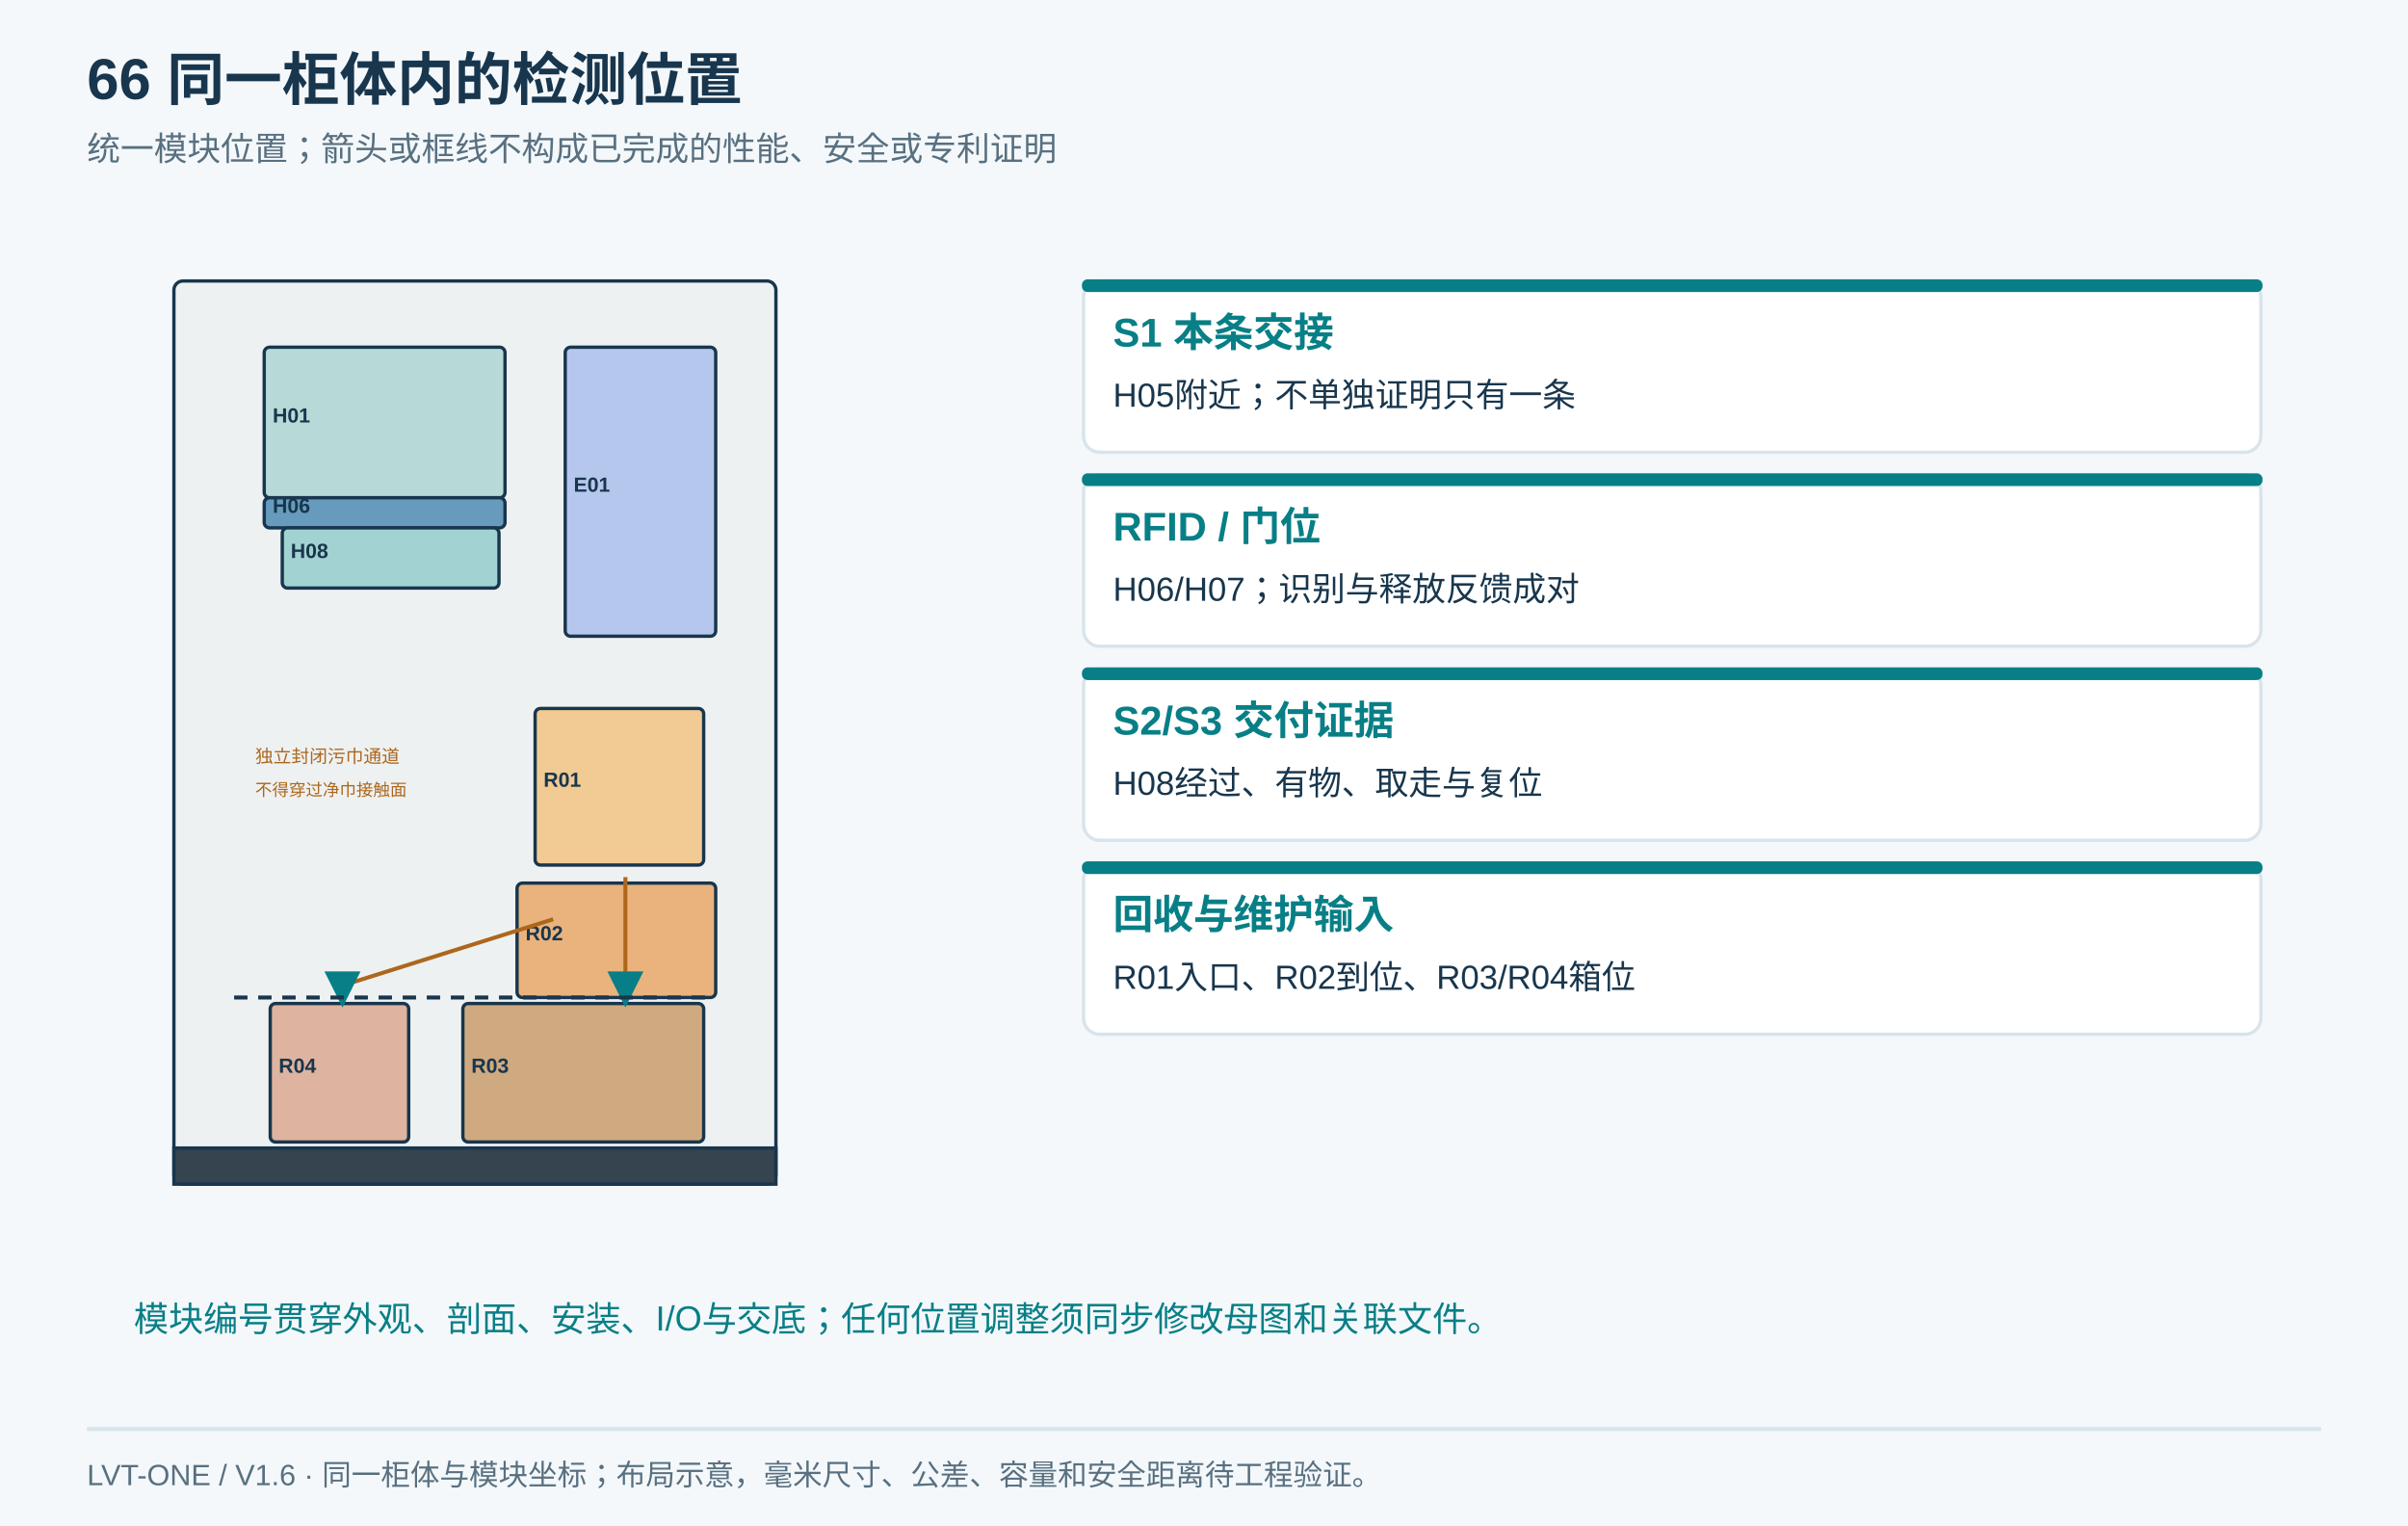
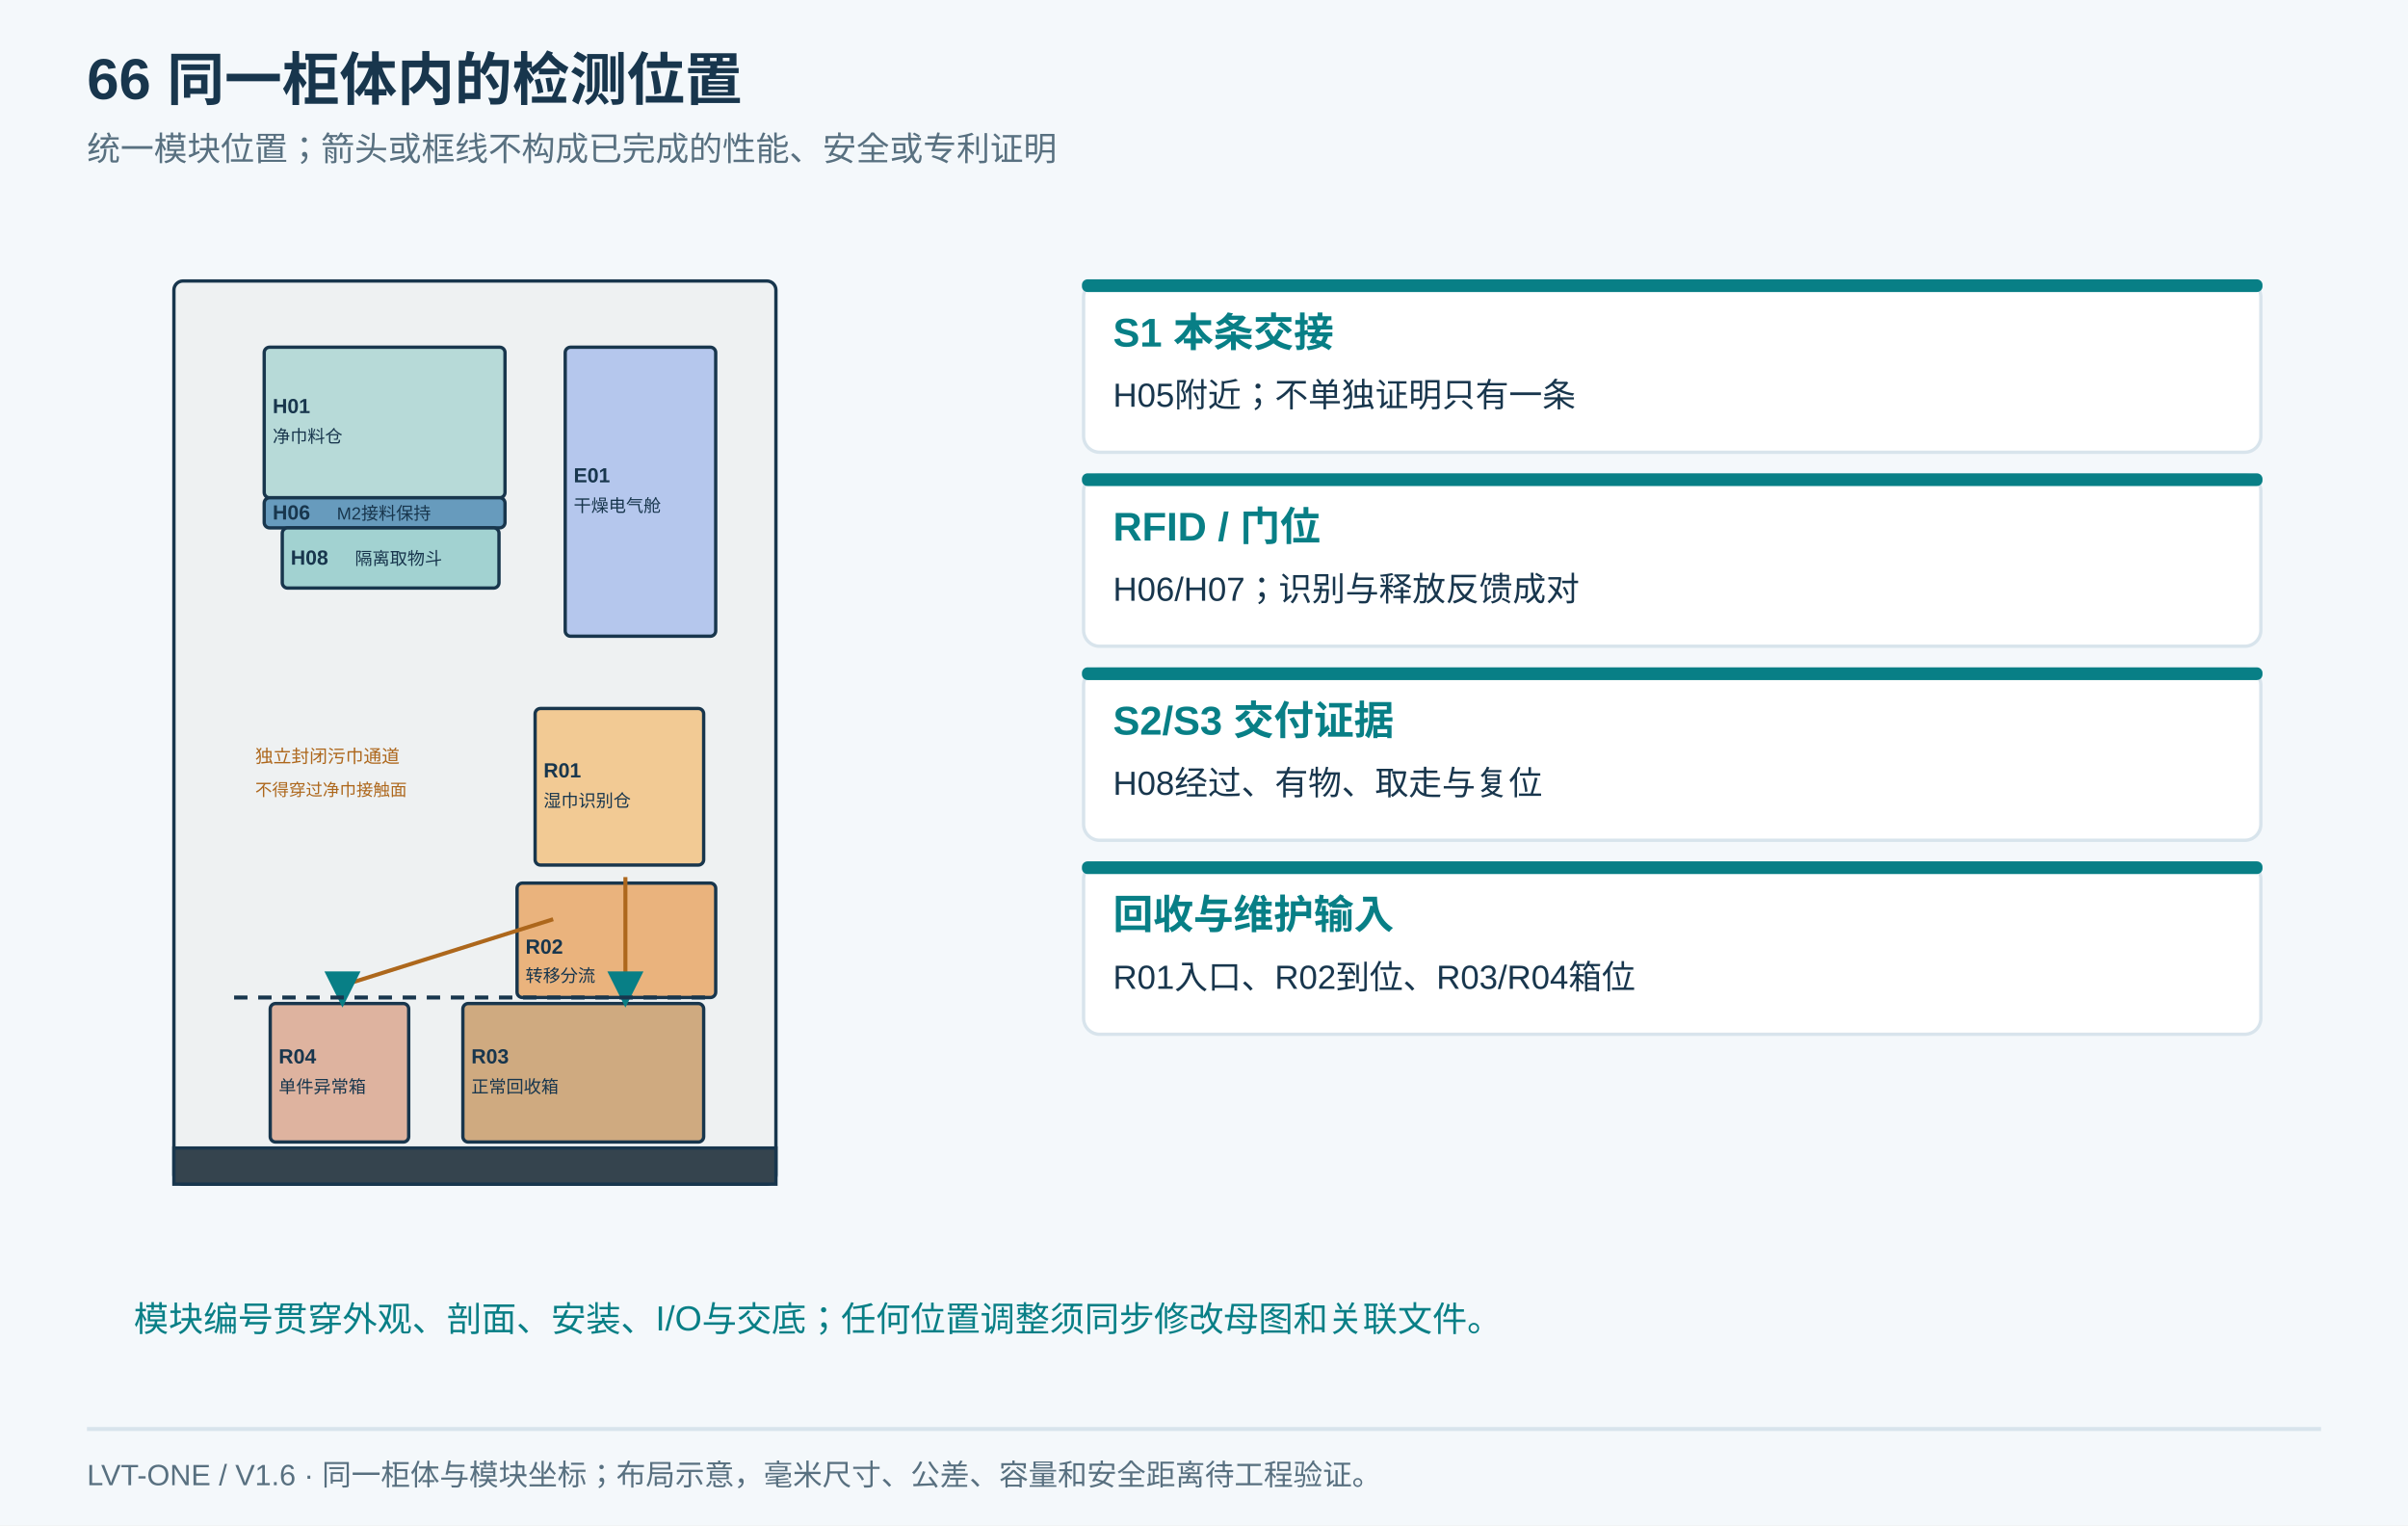
<svg xmlns="http://www.w3.org/2000/svg" width="1800" height="1140" viewBox="0 0 1800 1140" role="img">
  <defs>
    <marker id="a" markerWidth="9" markerHeight="9" refX="8" refY="4.5" orient="auto-start-reverse">
      <path d="M0 0L9 4.5L0 9z" fill="#087f86" />
    </marker>
    <pattern id="hatch" width="10" height="10" patternUnits="userSpaceOnUse" patternTransform="rotate(45)">
      <line x1="0" y1="0" x2="0" y2="10" stroke="#abc2cf" stroke-width="3" />
    </pattern>
  </defs>
  <rect width="1800" height="1140" fill="#f4f8fb" />
  <text x="65" y="74" fill="#18364d" font-family="PingFang SC,Heiti SC,Arial,sans-serif" font-size="43" font-weight="700">66  同一柜体内的检测位置</text>
  <text x="65" y="120" fill="#587080" font-family="PingFang SC,Heiti SC,Arial,sans-serif" font-size="25" font-weight="400">统一模块位置；箭头或框线不构成已完成的性能、安全或专利证明</text>
  <rect x="130" y="210" width="450.0" height="675.0" rx="6.75" fill="#eef1f2" stroke="#18364d" stroke-width="2.5" />
  <rect x="130" y="858.0" width="450.0" height="27.0" rx="0" fill="#35444e" stroke="#18364d" stroke-width="2.5" />
  <rect x="197.5" y="259.5" width="180.0" height="112.5" rx="4" fill="#b7dad8" stroke="#18364d" stroke-width="2.5" />
-   <text x="203.8" y="315.75" fill="#18364d" font-family="PingFang SC,Heiti SC,Arial,sans-serif" font-size="15.3" font-weight="700">H01</text>
+   <text x="203.8" y="308.75" fill="#18364d" font-family="PingFang SC,Heiti SC,Arial,sans-serif" font-size="15.3" font-weight="700">H01</text>
+   <text x="203.8" y="330.75" fill="#18364d" font-family="PingFang SC,Heiti SC,Arial,sans-serif" font-size="13.05" font-weight="400">净巾料仓</text>
  <rect x="197.5" y="372.0" width="180.0" height="22.5" rx="4" fill="#679bbd" stroke="#18364d" stroke-width="2.5" />
-   <text x="203.8" y="383.25" fill="#18364d" font-family="PingFang SC,Heiti SC,Arial,sans-serif" font-size="15.3" font-weight="700">H06</text>
+   <text x="203.8" y="388.25" fill="#18364d" font-family="PingFang SC,Heiti SC,Arial,sans-serif" font-size="15.3" font-weight="700">H06</text>
+   <text x="251.8" y="388.25" fill="#18364d" font-family="PingFang SC,Heiti SC,Arial,sans-serif" font-size="13.05" font-weight="400">M2接料保持</text>
  <rect x="211.0" y="394.5" width="162.0" height="45.0" rx="4" fill="#a2d2d1" stroke="#18364d" stroke-width="2.5" />
-   <text x="217.3" y="417.0" fill="#18364d" font-family="PingFang SC,Heiti SC,Arial,sans-serif" font-size="15.3" font-weight="700">H08</text>
+   <text x="217.3" y="422.0" fill="#18364d" font-family="PingFang SC,Heiti SC,Arial,sans-serif" font-size="15.3" font-weight="700">H08</text>
+   <text x="265.3" y="422.0" fill="#18364d" font-family="PingFang SC,Heiti SC,Arial,sans-serif" font-size="13.05" font-weight="400">隔离取物斗</text>
  <rect x="422.5" y="259.5" width="112.5" height="216.0" rx="4" fill="#b5c7ed" stroke="#18364d" stroke-width="2.5" />
-   <text x="428.8" y="367.5" fill="#18364d" font-family="PingFang SC,Heiti SC,Arial,sans-serif" font-size="15.3" font-weight="700">E01</text>
+   <text x="428.8" y="360.5" fill="#18364d" font-family="PingFang SC,Heiti SC,Arial,sans-serif" font-size="15.3" font-weight="700">E01</text>
+   <text x="428.8" y="382.5" fill="#18364d" font-family="PingFang SC,Heiti SC,Arial,sans-serif" font-size="13.05" font-weight="400">干燥电气舱</text>
  <rect x="400.0" y="529.5" width="126.0" height="117.0" rx="4" fill="#f2ca94" stroke="#18364d" stroke-width="2.5" />
-   <text x="406.3" y="588.0" fill="#18364d" font-family="PingFang SC,Heiti SC,Arial,sans-serif" font-size="15.3" font-weight="700">R01</text>
+   <text x="406.3" y="581.0" fill="#18364d" font-family="PingFang SC,Heiti SC,Arial,sans-serif" font-size="15.3" font-weight="700">R01</text>
+   <text x="406.3" y="603.0" fill="#18364d" font-family="PingFang SC,Heiti SC,Arial,sans-serif" font-size="13.05" font-weight="400">湿巾识别仓</text>
  <rect x="386.5" y="660.0" width="148.5" height="85.5" rx="4" fill="#eab37d" stroke="#18364d" stroke-width="2.5" />
-   <text x="392.8" y="702.75" fill="#18364d" font-family="PingFang SC,Heiti SC,Arial,sans-serif" font-size="15.3" font-weight="700">R02</text>
+   <text x="392.8" y="712.75" fill="#18364d" font-family="PingFang SC,Heiti SC,Arial,sans-serif" font-size="15.3" font-weight="700">R02</text>
+   <text x="392.8" y="733.75" fill="#18364d" font-family="PingFang SC,Heiti SC,Arial,sans-serif" font-size="13.05" font-weight="400">转移分流</text>
  <rect x="346.0" y="750.0" width="180.0" height="103.5" rx="4" fill="#cfaa80" stroke="#18364d" stroke-width="2.5" />
-   <text x="352.3" y="801.75" fill="#18364d" font-family="PingFang SC,Heiti SC,Arial,sans-serif" font-size="15.3" font-weight="700">R03</text>
+   <text x="352.3" y="794.75" fill="#18364d" font-family="PingFang SC,Heiti SC,Arial,sans-serif" font-size="15.3" font-weight="700">R03</text>
+   <text x="352.3" y="816.75" fill="#18364d" font-family="PingFang SC,Heiti SC,Arial,sans-serif" font-size="13.05" font-weight="400">正常回收箱</text>
  <rect x="202.0" y="750.0" width="103.5" height="103.5" rx="4" fill="#deb39f" stroke="#18364d" stroke-width="2.5" />
-   <text x="208.3" y="801.75" fill="#18364d" font-family="PingFang SC,Heiti SC,Arial,sans-serif" font-size="15.3" font-weight="700">R04</text>
+   <text x="208.3" y="794.75" fill="#18364d" font-family="PingFang SC,Heiti SC,Arial,sans-serif" font-size="15.3" font-weight="700">R04</text>
+   <text x="208.3" y="816.75" fill="#18364d" font-family="PingFang SC,Heiti SC,Arial,sans-serif" font-size="13.05" font-weight="400">单件异常箱</text>
  <path d="M467.5 655.5V750.0" fill="none" stroke="#ad671c" stroke-width="3" marker-end="url(#a)" />
  <path d="M413.5 687.0L256.0 736.5V750.0" fill="none" stroke="#ad671c" stroke-width="3" marker-end="url(#a)" />
  <path d="M175.0 745.5L535.0 745.5" fill="none" stroke="#18364d" stroke-width="3" stroke-dasharray="10 8" />
  <text x="190.75" y="570.0" fill="#ad671c" font-family="PingFang SC,Heiti SC,Arial,sans-serif" font-size="13.5" font-weight="400">独立封闭污巾通道</text>
  <text x="190.75" y="594.75" fill="#ad671c" font-family="PingFang SC,Heiti SC,Arial,sans-serif" font-size="12.6" font-weight="400">不得穿过净巾接触面</text>
  <rect x="810" y="210" width="880" height="128" rx="12" fill="white" stroke="#d8e4ec" stroke-width="2.5" />
  <rect x="810" y="210" width="880" height="7" rx="3" fill="#087f86" stroke="#087f86" stroke-width="2.5" />
  <text x="832" y="259" fill="#087f86" font-family="PingFang SC,Heiti SC,Arial,sans-serif" font-size="30" font-weight="700">S1 本条交接</text>
  <text x="832" y="304" fill="#18364d" font-family="PingFang SC,Heiti SC,Arial,sans-serif" font-size="25" font-weight="400">H05附近；不单独证明只有一条</text>
  <rect x="810" y="355" width="880" height="128" rx="12" fill="white" stroke="#d8e4ec" stroke-width="2.5" />
  <rect x="810" y="355" width="880" height="7" rx="3" fill="#087f86" stroke="#087f86" stroke-width="2.5" />
  <text x="832" y="404" fill="#087f86" font-family="PingFang SC,Heiti SC,Arial,sans-serif" font-size="30" font-weight="700">RFID / 门位</text>
  <text x="832" y="449" fill="#18364d" font-family="PingFang SC,Heiti SC,Arial,sans-serif" font-size="25" font-weight="400">H06/H07；识别与释放反馈成对</text>
  <rect x="810" y="500" width="880" height="128" rx="12" fill="white" stroke="#d8e4ec" stroke-width="2.5" />
  <rect x="810" y="500" width="880" height="7" rx="3" fill="#087f86" stroke="#087f86" stroke-width="2.5" />
  <text x="832" y="549" fill="#087f86" font-family="PingFang SC,Heiti SC,Arial,sans-serif" font-size="30" font-weight="700">S2/S3 交付证据</text>
  <text x="832" y="594" fill="#18364d" font-family="PingFang SC,Heiti SC,Arial,sans-serif" font-size="25" font-weight="400">H08经过、有物、取走与复位</text>
  <rect x="810" y="645" width="880" height="128" rx="12" fill="white" stroke="#d8e4ec" stroke-width="2.5" />
  <rect x="810" y="645" width="880" height="7" rx="3" fill="#087f86" stroke="#087f86" stroke-width="2.5" />
  <text x="832" y="694" fill="#087f86" font-family="PingFang SC,Heiti SC,Arial,sans-serif" font-size="30" font-weight="700">回收与维护输入</text>
  <text x="832" y="739" fill="#18364d" font-family="PingFang SC,Heiti SC,Arial,sans-serif" font-size="25" font-weight="400">R01入口、R02到位、R03/R04箱位</text>
  <text x="100" y="995" fill="#087f86" font-family="PingFang SC,Heiti SC,Arial,sans-serif" font-size="26" font-weight="400">模块编号贯穿外观、剖面、安装、I/O与交底；任何位置调整须同步修改母图和关联文件。</text>
  <path d="M65 1068L1735 1068" fill="none" stroke="#d8e4ec" stroke-width="3" />
  <text x="65" y="1110" fill="#587080" font-family="PingFang SC,Heiti SC,Arial,sans-serif" font-size="22" font-weight="400">LVT-ONE / V1.6 · 同一柜体与模块坐标；布局示意，毫米尺寸、公差、容量和安全距离待工程验证。</text>
</svg>
